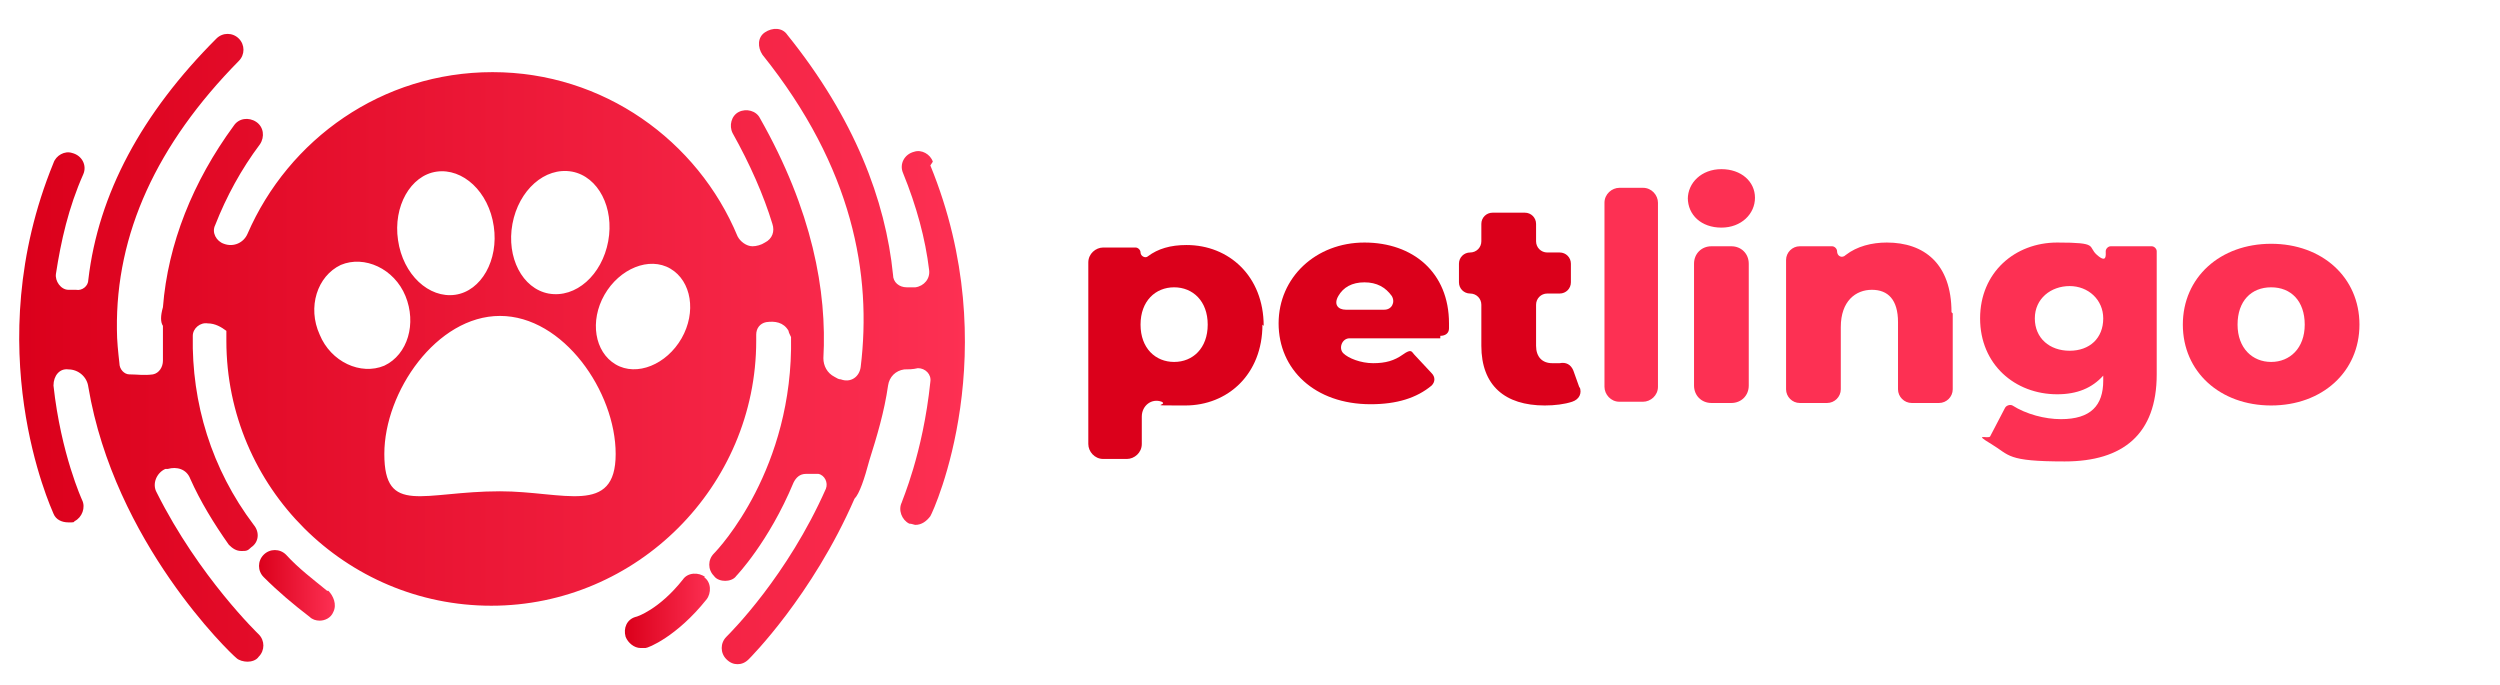
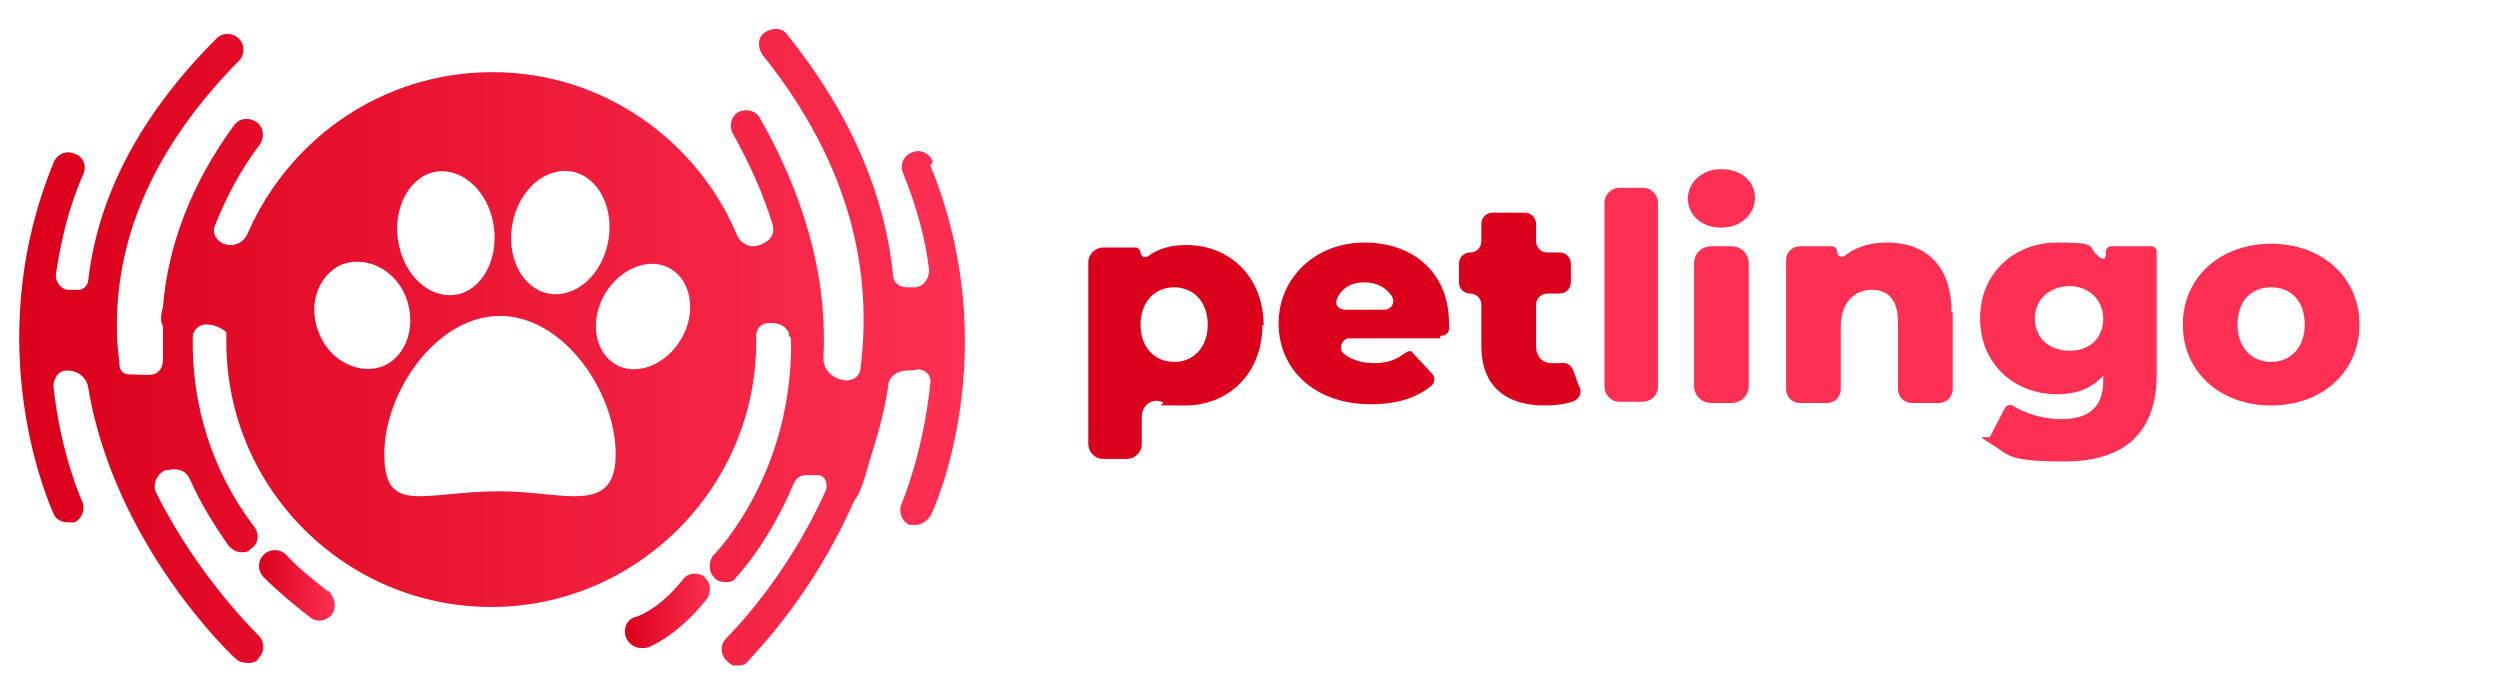
- <svg xmlns="http://www.w3.org/2000/svg" xmlns:xlink="http://www.w3.org/1999/xlink" id="Layer_1" version="1.1" viewBox="0 0 201 55">
+ <svg xmlns="http://www.w3.org/2000/svg" id="Layer_1" version="1.1" viewBox="0 0 201 55">
  <defs>
    <style>
      .st0 {
        fill: #db001b;
      }

      .st1 {
        fill: #fd3053;
      }

      .st2 {
-         fill: url(#Degradado_sin_nombre_101);
+         fill: url(#Degradado_sin_nombre);
      }

      .st3 {
-         fill: url(#Degradado_sin_nombre_102);
+         fill: url(#Degradado_sin_nombre_3);
      }

      .st4 {
-         fill: url(#Degradado_sin_nombre_10);
+         fill: url(#Degradado_sin_nombre_2);
      }
    </style>
-     <linearGradient id="Degradado_sin_nombre_10" data-name="Degradado sin nombre 10" x1="50.3" y1="49.1" x2="57.2" y2="49.1" gradientUnits="userSpaceOnUse">
+     <linearGradient id="Degradado_sin_nombre" data-name="Degradado sin nombre" x1="50.3" y1="6.8" x2="57.2" y2="6.8" gradientTransform="translate(0 55.9) scale(1 -1)" gradientUnits="userSpaceOnUse">
      <stop offset="0" stop-color="#db001b" />
      <stop offset="1" stop-color="#fd3053" />
    </linearGradient>
-     <linearGradient id="Degradado_sin_nombre_101" data-name="Degradado sin nombre 10" x1="20.8" y1="47" x2="26.9" y2="47" xlink:href="#Degradado_sin_nombre_10" />
-     <linearGradient id="Degradado_sin_nombre_102" data-name="Degradado sin nombre 10" x1="1.7" y1="27.7" x2="77.8" y2="27.7" xlink:href="#Degradado_sin_nombre_10" />
+     <linearGradient id="Degradado_sin_nombre_2" data-name="Degradado sin nombre 2" x1="20.8" y1="8.8" x2="26.9" y2="8.8" gradientTransform="translate(0 55.9) scale(1 -1)" gradientUnits="userSpaceOnUse">
+       <stop offset="0" stop-color="#db001b" />
+       <stop offset="1" stop-color="#fd3053" />
+     </linearGradient>
+     <linearGradient id="Degradado_sin_nombre_3" data-name="Degradado sin nombre 3" x1="1.7" y1="28" x2="77.7" y2="28" gradientTransform="translate(0 55.9) scale(1 -1)" gradientUnits="userSpaceOnUse">
+       <stop offset="0" stop-color="#db001b" />
+       <stop offset="1" stop-color="#fd3053" />
+     </linearGradient>
  </defs>
  <g>
-     <path class="st4" d="M56.7,46.4c-.5-.4-1.4-.4-1.8.2-1.9,2.4-3.7,3-3.8,3-.7.2-1,.9-.8,1.6.2.5.7.9,1.2.9s.3,0,.4,0c.2,0,2.5-.9,4.9-3.9.4-.5.4-1.4-.2-1.8Z" />
-     <path class="st2" d="M26.3,47.5c-1.1-.9-2.3-1.8-3.3-2.9-.5-.5-1.3-.5-1.8,0-.5.5-.5,1.3,0,1.8,1.2,1.2,2.4,2.2,3.7,3.2.2.2.5.3.8.3.4,0,.9-.2,1.1-.7.3-.6,0-1.3-.4-1.7Z" />
-     <path class="st3" d="M75,13c-.2-.6-.9-1-1.5-.8-.8.2-1.2,1-.9,1.7,1.1,2.7,1.8,5.3,2.1,7.8.1.7-.4,1.3-1.1,1.4-.2,0-.5,0-.7,0-.6,0-1.1-.4-1.1-1-.6-6-3.1-12.6-8.5-19.3-.4-.6-1.2-.6-1.8-.2-.6.4-.6,1.2-.2,1.8,7.3,9.1,8.8,17.7,7.9,25.1-.1.8-.8,1.3-1.6,1-.2,0-.3-.1-.5-.2-.6-.3-.9-.9-.9-1.5.3-5.4-.9-11.9-5.1-19.3-.3-.6-1.1-.8-1.7-.5-.6.3-.8,1.1-.5,1.7,1.4,2.5,2.5,5,3.2,7.3.2.6,0,1.2-.6,1.5-.3.2-.7.3-1,.3-.5,0-1-.4-1.2-.8-3.2-7.7-10.8-13.2-19.7-13.2s-16.4,5.4-19.7,13c-.3.7-1.1,1.1-1.9.8h0c-.6-.2-1-.9-.7-1.5.9-2.3,2.1-4.5,3.6-6.5.4-.6.3-1.4-.3-1.8-.6-.4-1.4-.3-1.8.3-3.3,4.5-5.3,9.5-5.7,14.6,0,0,0,0,0,0-.2.7-.2,1.2,0,1.5,0,.9,0,1.9,0,2.8,0,.5-.3,1-.8,1.1-.7.1-1.3,0-1.9,0-.4,0-.8-.4-.8-.9-.1-.9-.2-1.8-.2-2.7-.1-7.7,3.2-14.9,9.8-21.6.5-.5.5-1.3,0-1.8-.5-.5-1.3-.5-1.8,0-6,6-9.5,12.5-10.3,19.4,0,.5-.5.9-1,.8-.2,0-.4,0-.6,0-.6,0-1.1-.7-1-1.3.4-2.6,1-5.3,2.2-8,.3-.7-.1-1.5-.9-1.7-.6-.2-1.3.2-1.5.8-6.1,14.9-.2,27.7,0,28.2.2.5.7.7,1.2.7s.4,0,.5-.1c.6-.3.9-1.1.6-1.7,0,0-1.7-3.7-2.3-9.2,0-.8.5-1.4,1.2-1.3h0c.8,0,1.5.6,1.6,1.4,2.1,12.5,11.4,21.4,11.9,21.8.2.2.6.3.9.3s.7-.1.9-.4c.5-.5.5-1.3,0-1.8,0,0-4.8-4.6-8.2-11.4-.4-.7,0-1.6.7-1.9,0,0,.1,0,.2,0,.7-.2,1.5,0,1.8.8.8,1.8,1.9,3.6,3.1,5.3.3.3.6.5,1,.5s.5,0,.8-.3c.6-.4.7-1.2.2-1.8-3.4-4.5-5-9.8-4.9-15.2,0-.6.6-1.1,1.2-1,.6,0,1.1.3,1.5.6,0,.3,0,.5,0,.8,0,11.8,9.6,21.3,21.3,21.3s21.3-9.6,21.3-21.3,0-.4,0-.5c0-.5.3-.9.8-1,.7-.1,1.4,0,1.8.7,0,.1.1.3.2.5.2,10.6-5.8,17-6.2,17.4-.5.5-.5,1.3,0,1.8.2.3.6.4.9.4s.7-.1.9-.4c0,0,2.6-2.7,4.6-7.5.2-.4.5-.7,1-.7.3,0,.6,0,1,0,.5.1.8.7.6,1.2-3.1,7-7.6,11.5-8,11.9-.5.5-.5,1.3,0,1.8.3.3.6.4.9.4s.6-.1.9-.4c.1-.1,5.1-5.1,8.5-12.9.4-.4.8-1.6,1.2-3.1,0,0,0,0,0,0,.6-1.9,1.2-3.9,1.5-6,.1-.7.6-1.2,1.3-1.3.3,0,.7,0,1.1-.1.6,0,1.1.5,1,1.1-.6,5.8-2.3,9.6-2.3,9.7-.3.6,0,1.4.6,1.7.2,0,.4.1.5.1.5,0,.9-.3,1.2-.7.3-.5,6.1-13.3,0-28.2ZM41.2,18c.5-2.7,2.6-4.6,4.8-4.2,2.1.4,3.4,2.9,2.9,5.6s-2.6,4.6-4.8,4.2c-2.1-.4-3.4-2.9-2.9-5.6ZM35.1,13.8c2.1-.3,4.2,1.6,4.6,4.4.4,2.7-1,5.2-3.1,5.5-2.1.3-4.2-1.6-4.6-4.4-.4-2.7,1-5.2,3.1-5.5ZM25.7,26.9c-1-2.2-.2-4.7,1.7-5.6,1.9-.8,4.3.3,5.2,2.5s.2,4.7-1.7,5.6c-1.9.8-4.3-.3-5.2-2.5ZM40.2,39.5c-6.2,0-9.3,2-9.3-3s4.2-11.1,9.3-11.1,9.3,6.1,9.3,11.1-4.2,3-9.3,3ZM54.8,27.2c-1.2,2.1-3.6,3.1-5.3,2.1s-2.1-3.5-.9-5.6c1.2-2.1,3.6-3.1,5.3-2.1s2.1,3.5.9,5.6Z" />
+     <path class="st2" d="M56.7,46.4c-.5-.4-1.4-.4-1.8.2-1.9,2.4-3.7,3-3.8,3-.7.2-1,.9-.8,1.6.2.5.7.9,1.2.9s.3,0,.4,0c.2,0,2.5-.9,4.9-3.9.4-.5.4-1.4-.2-1.8h0Z" />
+     <path class="st4" d="M26.3,47.5c-1.1-.9-2.3-1.8-3.3-2.9-.5-.5-1.3-.5-1.8,0s-.5,1.3,0,1.8c1.2,1.2,2.4,2.2,3.7,3.2.2.2.5.3.8.3s.9-.2,1.1-.7c.3-.6,0-1.3-.4-1.7h-.1Z" />
+     <path class="st3" d="M75,13c-.2-.6-.9-1-1.5-.8-.8.2-1.2,1-.9,1.7,1.1,2.7,1.8,5.3,2.1,7.8,0,.7-.4,1.3-1.1,1.4h-.7c-.6,0-1.1-.4-1.1-1-.6-6-3.1-12.6-8.5-19.3-.4-.6-1.2-.6-1.8-.2-.6.4-.6,1.2-.2,1.8,7.3,9.1,8.8,17.7,7.9,25.1,0,.8-.8,1.3-1.6,1-.2,0-.3-.1-.5-.2-.6-.3-.9-.9-.9-1.5.3-5.4-.9-11.9-5.1-19.3-.3-.6-1.1-.8-1.7-.5-.6.3-.8,1.1-.5,1.7,1.4,2.5,2.5,5,3.2,7.3.2.6,0,1.2-.6,1.5-.3.2-.7.3-1,.3-.5,0-1-.4-1.2-.8-3.2-7.7-10.8-13.2-19.7-13.2s-16.4,5.4-19.7,13c-.3.7-1.1,1.1-1.9.8h0c-.6-.2-1-.9-.7-1.5.9-2.3,2.1-4.5,3.6-6.5.4-.6.3-1.4-.3-1.8-.6-.4-1.4-.3-1.8.3-3.3,4.5-5.3,9.5-5.7,14.6h0c-.2.7-.2,1.2,0,1.5v2.8c0,.5-.3,1-.8,1.1-.7.1-1.3,0-1.9,0s-.8-.4-.8-.9c-.1-.9-.2-1.8-.2-2.7-.1-7.7,3.2-14.9,9.8-21.6.5-.5.5-1.3,0-1.8s-1.3-.5-1.8,0c-6,6-9.5,12.5-10.3,19.4,0,.5-.5.9-1,.8h-.6c-.6,0-1.1-.7-1-1.3.4-2.6,1-5.3,2.2-8,.3-.7,0-1.5-.9-1.7-.6-.2-1.3.2-1.5.8-6.1,14.9-.2,27.7,0,28.2s.7.7,1.2.7.4,0,.5,0c.6-.3.9-1.1.6-1.7,0,0-1.7-3.7-2.3-9.2,0-.8.5-1.4,1.2-1.3h0c.8,0,1.5.6,1.6,1.4,2.1,12.5,11.4,21.4,11.9,21.8.2.2.6.3.9.3s.7,0,.9-.4c.5-.5.5-1.3,0-1.8,0,0-4.8-4.6-8.2-11.4-.4-.7,0-1.6.7-1.9h.2c.7-.2,1.5,0,1.8.8.8,1.8,1.9,3.6,3.1,5.3.3.3.6.5,1,.5s.5,0,.8-.3c.6-.4.7-1.2.2-1.8-3.4-4.5-5-9.8-4.9-15.2,0-.6.6-1.1,1.2-1,.6,0,1.1.3,1.5.6v.8c0,11.8,9.6,21.3,21.3,21.3s21.3-9.6,21.3-21.3,0-.4,0-.5c0-.5.3-.9.8-1,.7-.1,1.4,0,1.8.7,0,.1,0,.3.2.5.2,10.6-5.8,17-6.2,17.4s-.5,1.3,0,1.8c.2.3.6.4.9.4s.7,0,.9-.4c0,0,2.6-2.7,4.6-7.5.2-.4.5-.7,1-.7h1c.5,0,.8.7.6,1.2-3.1,7-7.6,11.5-8,11.9-.5.5-.5,1.3,0,1.8s.6.4.9.4.6,0,.9-.4,5.1-5.1,8.5-12.9c.4-.4.8-1.6,1.2-3.1h0c.6-1.9,1.2-3.9,1.5-6,0-.7.6-1.2,1.3-1.3.3,0,.7,0,1.1-.1.6,0,1.1.5,1,1.1-.6,5.8-2.3,9.6-2.3,9.7-.3.6,0,1.4.6,1.7.2,0,.4,0,.5,0,.5,0,.9-.3,1.2-.7.3-.5,6.1-13.3,0-28.2l.2-.3ZM41.2,18c.5-2.7,2.6-4.6,4.8-4.2,2.1.4,3.4,2.9,2.9,5.6s-2.6,4.6-4.8,4.2c-2.1-.4-3.4-2.9-2.9-5.6ZM35.1,13.8c2.1-.3,4.2,1.6,4.6,4.4.4,2.7-1,5.2-3.1,5.5s-4.2-1.6-4.6-4.4c-.4-2.7,1-5.2,3.1-5.5ZM25.7,26.9c-1-2.2-.2-4.7,1.7-5.6,1.9-.8,4.3.3,5.2,2.5s.2,4.7-1.7,5.6c-1.9.8-4.3-.3-5.2-2.5ZM40.2,39.5c-6.2,0-9.3,2-9.3-3s4.2-11.1,9.3-11.1,9.3,6.1,9.3,11.1-4.2,3-9.3,3ZM54.8,27.2c-1.2,2.1-3.6,3.1-5.3,2.1s-2.1-3.5-.9-5.6c1.2-2.1,3.6-3.1,5.3-2.1s2.1,3.5.9,5.6Z" />
  </g>
  <g>
-     <path class="st0" d="M101.5,26.1c0,4-2.8,6.5-6.2,6.5s-1.3,0-1.9-.3c-.8-.3-1.6.3-1.6,1.2v2.2c0,.7-.6,1.2-1.2,1.2h-1.9c-.7,0-1.2-.6-1.2-1.2v-14.6c0-.7.6-1.2,1.2-1.2h2.6c.2,0,.4.2.4.4h0c0,.3.4.5.6.3.8-.6,1.8-.9,3.1-.9,3.4,0,6.2,2.5,6.2,6.5ZM97.1,26.1c0-1.9-1.2-3-2.7-3s-2.7,1.1-2.7,3,1.2,3,2.7,3,2.7-1.1,2.7-3Z" />
-     <path class="st0" d="M115.8,27.2h-7.3c-.6,0-.9.8-.5,1.2s1.4.8,2.4.8,1.7-.2,2.4-.7.7-.2.9,0l1.4,1.5c.3.3.3.7,0,1-1.2,1-2.8,1.5-4.9,1.5-4.5,0-7.4-2.8-7.4-6.5s3-6.5,6.9-6.5,6.8,2.4,6.8,6.5,0,.3,0,.4c0,.4-.3.6-.7.6ZM108.2,24.9h3.1c.6,0,.9-.6.6-1.1-.5-.7-1.2-1.1-2.2-1.1s-1.7.4-2.1,1.1,0,1.1.6,1.1Z" />
-     <path class="st0" d="M127,31.1c.2.5,0,1-.6,1.2s-1.4.3-2.2.3c-3.2,0-5.1-1.6-5.1-4.8v-3.3c0-.5-.4-.9-.9-.9h0c-.5,0-.9-.4-.9-.9v-1.5c0-.5.4-.9.9-.9h0c.5,0,.9-.4.9-.9v-1.4c0-.5.4-.9.9-.9h2.6c.5,0,.9.4.9.9v1.4c0,.5.4.9.9.9h1c.5,0,.9.4.9.9v1.5c0,.5-.4.9-.9.9h-1c-.5,0-.9.4-.9.9v3.3c0,.9.5,1.4,1.3,1.4s.4,0,.6,0c.5-.1.9.1,1.1.6l.5,1.4Z" />
+     <path class="st0" d="M101.5,26.1c0,4-2.8,6.5-6.2,6.5s-1.3,0-1.9-.3c-.8-.3-1.6.3-1.6,1.2v2.2c0,.7-.6,1.2-1.2,1.2h-1.9c-.7,0-1.2-.6-1.2-1.2v-14.6c0-.7.6-1.2,1.2-1.2h2.6c.2,0,.4.2.4.4h0c0,.3.4.5.6.3.8-.6,1.8-.9,3.1-.9,3.4,0,6.2,2.5,6.2,6.5h0ZM97.1,26.1c0-1.9-1.2-3-2.7-3s-2.7,1.1-2.7,3,1.2,3,2.7,3,2.7-1.1,2.7-3Z" />
+     <path class="st0" d="M115.8,27.2h-7.3c-.6,0-.9.8-.5,1.2s1.4.8,2.4.8,1.7-.2,2.4-.7.7-.2.9,0l1.4,1.5c.3.3.3.7,0,1-1.2,1-2.8,1.5-4.9,1.5-4.5,0-7.4-2.8-7.4-6.5s3-6.5,6.9-6.5,6.8,2.4,6.8,6.5,0,.3,0,.4c0,.4-.3.6-.7.6v.2ZM108.2,24.9h3.1c.6,0,.9-.6.6-1.1-.5-.7-1.2-1.1-2.2-1.1s-1.7.4-2.1,1.1,0,1.1.6,1.1Z" />
+     <path class="st0" d="M127,31.1c.2.5,0,1-.6,1.2s-1.4.3-2.2.3c-3.2,0-5.1-1.6-5.1-4.8v-3.3c0-.5-.4-.9-.9-.9h0c-.5,0-.9-.4-.9-.9v-1.5c0-.5.4-.9.9-.9h0c.5,0,.9-.4.9-.9v-1.4c0-.5.4-.9.9-.9h2.6c.5,0,.9.4.9.9v1.4c0,.5.4.9.9.9h1c.5,0,.9.4.9.9v1.5c0,.5-.4.9-.9.9h-1c-.5,0-.9.4-.9.9v3.3c0,.9.5,1.4,1.3,1.4s.4,0,.6,0c.5-.1.9.1,1.1.6l.5,1.4h0Z" />
    <path class="st1" d="M130.2,15.1h1.9c.7,0,1.2.6,1.2,1.2v14.8c0,.7-.6,1.2-1.2,1.2h-1.9c-.7,0-1.2-.6-1.2-1.2v-14.8c0-.7.6-1.2,1.2-1.2Z" />
-     <path class="st1" d="M135.7,16c0-1.3,1.1-2.4,2.7-2.4s2.7,1,2.7,2.3-1.1,2.4-2.7,2.4-2.7-1-2.7-2.4ZM137.6,19.8h1.6c.8,0,1.4.6,1.4,1.4v9.8c0,.8-.6,1.4-1.4,1.4h-1.6c-.8,0-1.4-.6-1.4-1.4v-9.8c0-.8.6-1.4,1.4-1.4Z" />
-     <path class="st1" d="M157,25.2v6.1c0,.6-.5,1.1-1.1,1.1h-2.2c-.6,0-1.1-.5-1.1-1.1v-5.4c0-1.8-.8-2.6-2.1-2.6s-2.5.9-2.5,3v5c0,.6-.5,1.1-1.1,1.1h-2.2c-.6,0-1.1-.5-1.1-1.1v-10.4c0-.6.5-1.1,1.1-1.1h2.6c.2,0,.4.2.4.4h0c0,.4.4.6.7.3.9-.7,2.1-1,3.3-1,3,0,5.2,1.7,5.2,5.6Z" />
+     <path class="st1" d="M135.7,16c0-1.3,1.1-2.4,2.7-2.4s2.7,1,2.7,2.3-1.1,2.4-2.7,2.4-2.7-1-2.7-2.4h0ZM137.6,19.8h1.6c.8,0,1.4.6,1.4,1.4v9.8c0,.8-.6,1.4-1.4,1.4h-1.6c-.8,0-1.4-.6-1.4-1.4v-9.8c0-.8.6-1.4,1.4-1.4Z" />
+     <path class="st1" d="M157,25.2v6.1c0,.6-.5,1.1-1.1,1.1h-2.2c-.6,0-1.1-.5-1.1-1.1v-5.4c0-1.8-.8-2.6-2.1-2.6s-2.5.9-2.5,3v5c0,.6-.5,1.1-1.1,1.1h-2.2c-.6,0-1.1-.5-1.1-1.1v-10.4c0-.6.5-1.1,1.1-1.1h2.6c.2,0,.4.2.4.4h0c0,.4.4.6.7.3.9-.7,2.1-1,3.3-1,3,0,5.2,1.7,5.2,5.6h.1Z" />
    <path class="st1" d="M173,19.8c.2,0,.4.2.4.4v9.9c0,4.8-2.7,7-7.4,7s-4.4-.5-5.9-1.4-.3-.4-.1-.6l1.2-2.3c.1-.2.4-.3.6-.2,1.1.7,2.6,1.1,3.9,1.1,2.4,0,3.4-1.1,3.4-3.1v-.4c-.9,1-2.1,1.5-3.7,1.5-3.4,0-6.2-2.4-6.2-6.1s2.8-6.1,6.2-6.1,2.4.3,3.2,1,.7,0,.7-.3h0c0-.2.2-.4.4-.4h3.3ZM169.1,25.6c0-1.5-1.2-2.6-2.7-2.6s-2.8,1-2.8,2.6,1.2,2.6,2.8,2.6,2.7-1,2.7-2.6Z" />
    <path class="st1" d="M175.5,26.1c0-3.8,3-6.5,7.1-6.5s7.1,2.7,7.1,6.5-3,6.5-7.1,6.5-7.1-2.7-7.1-6.5ZM185.3,26.1c0-1.9-1.1-3-2.7-3s-2.7,1.1-2.7,3,1.2,3,2.7,3,2.7-1.1,2.7-3Z" />
  </g>
</svg>
